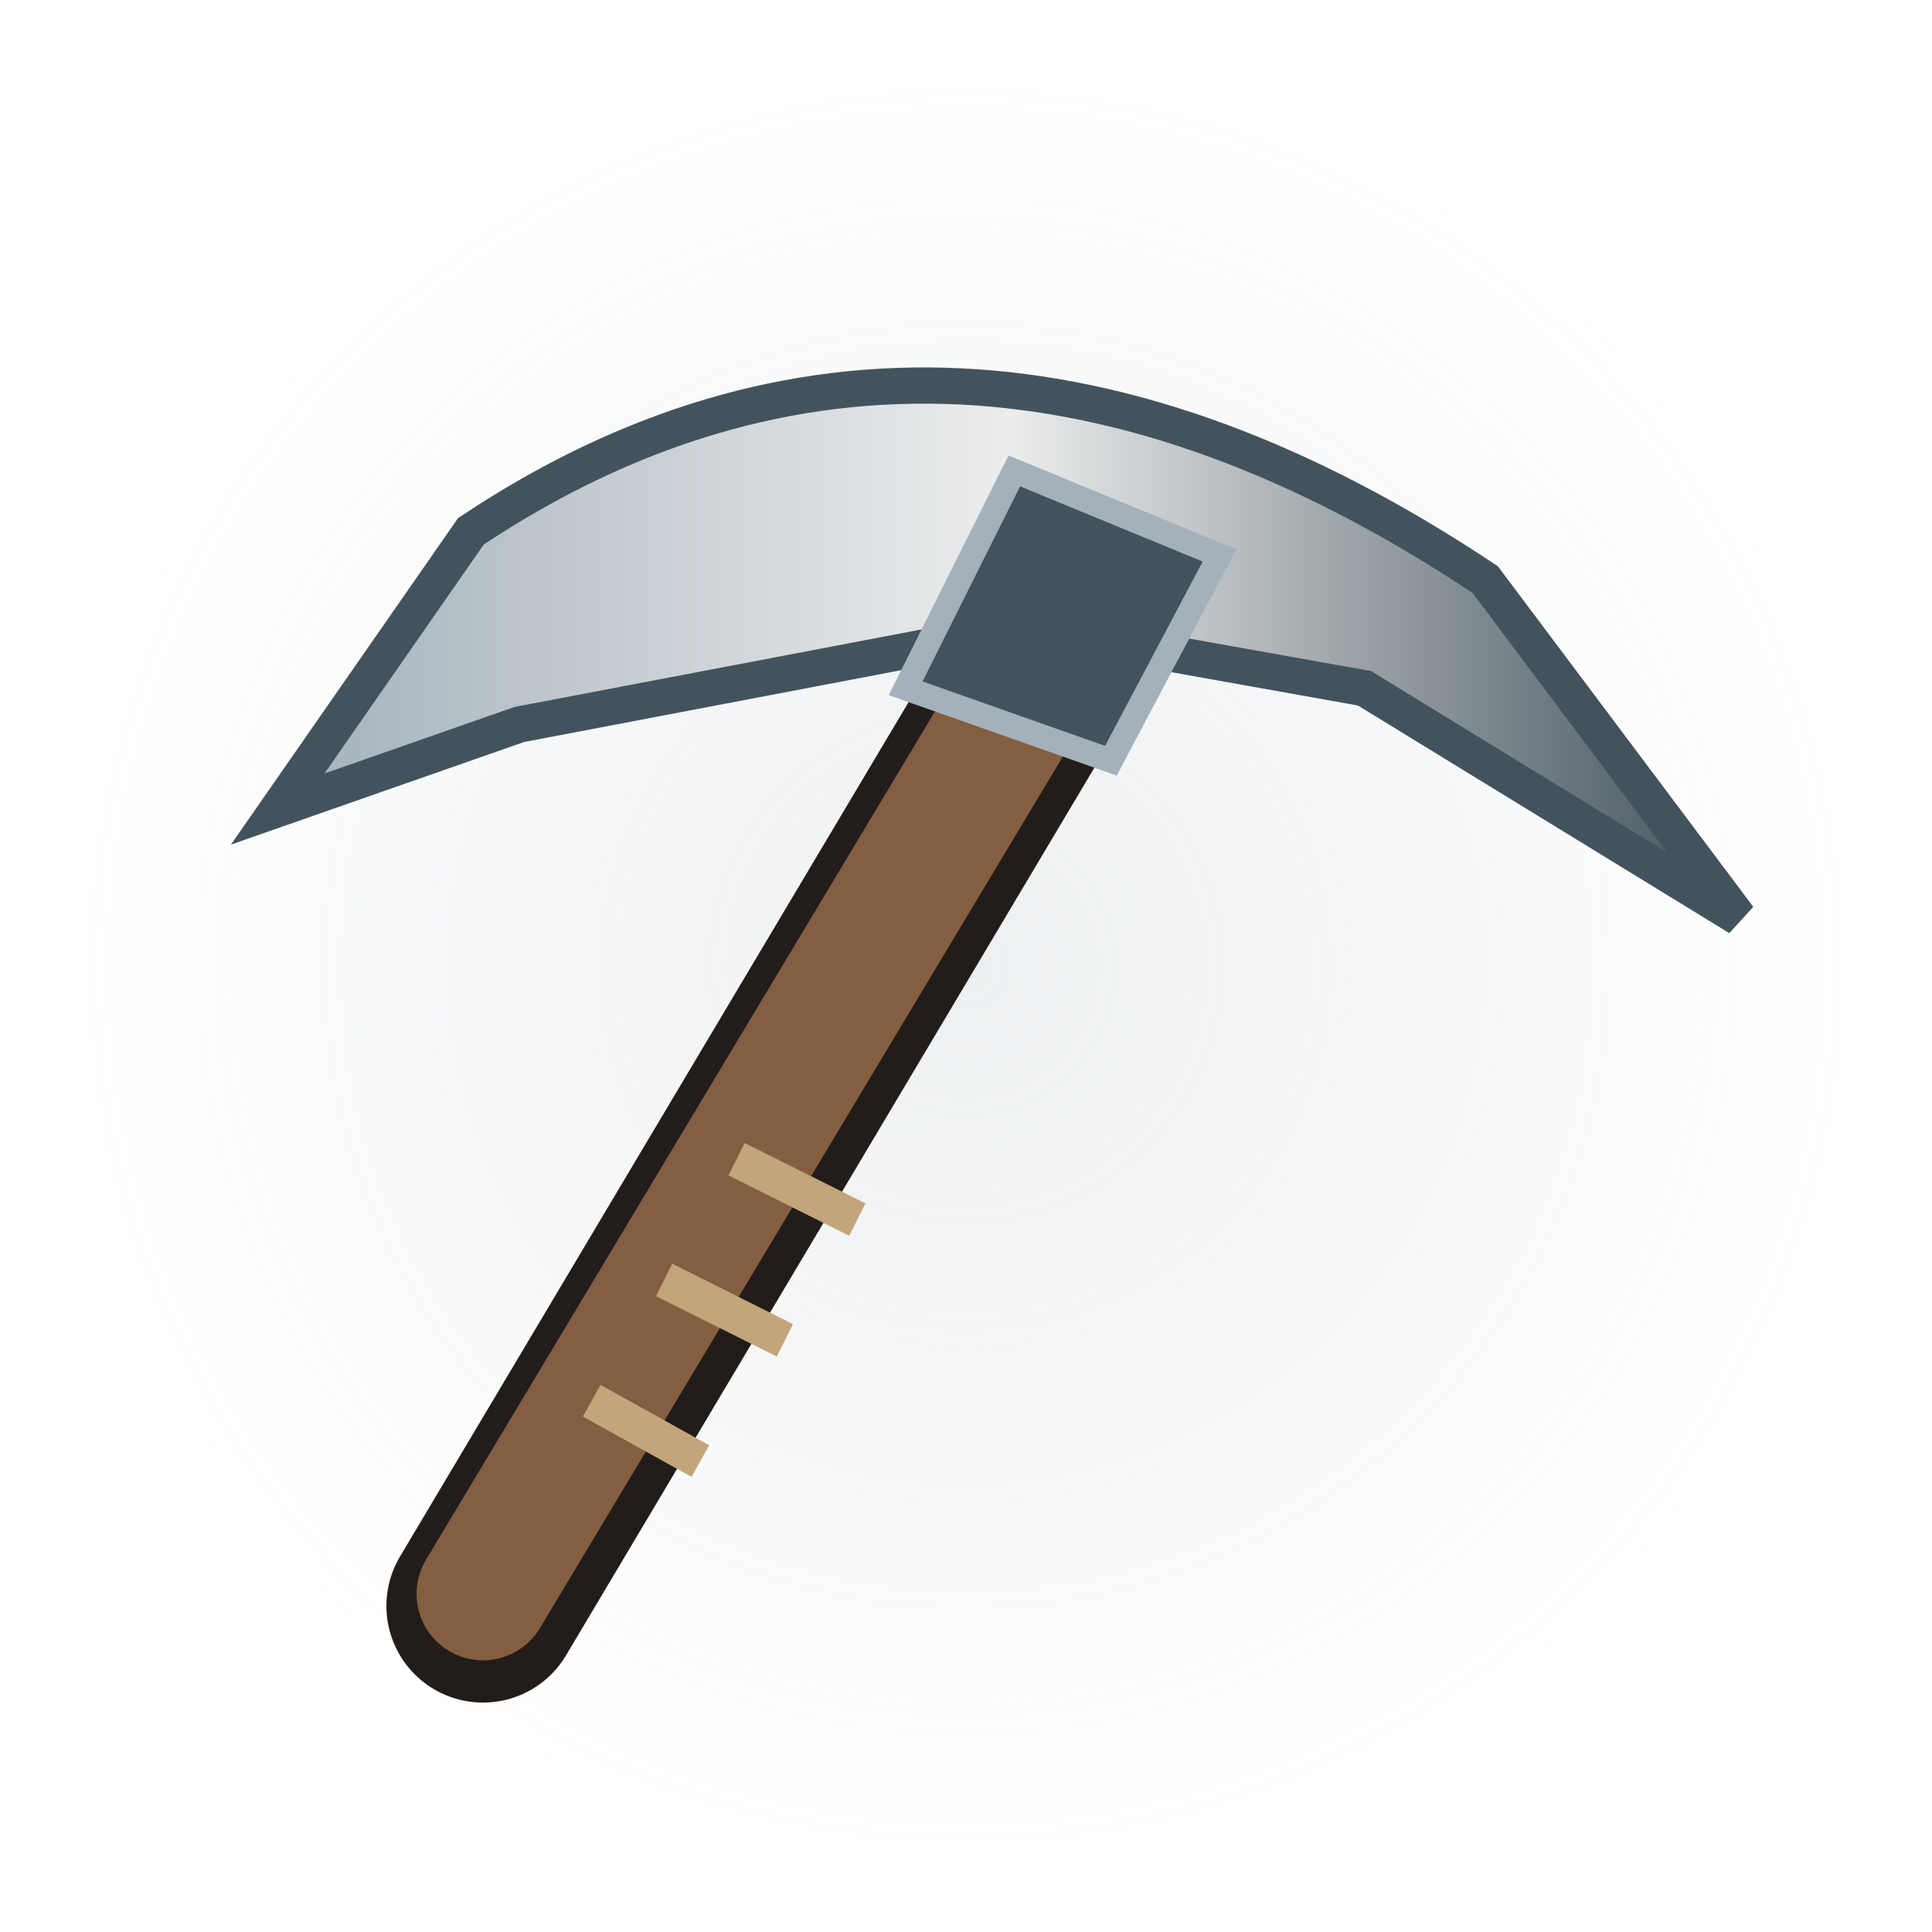
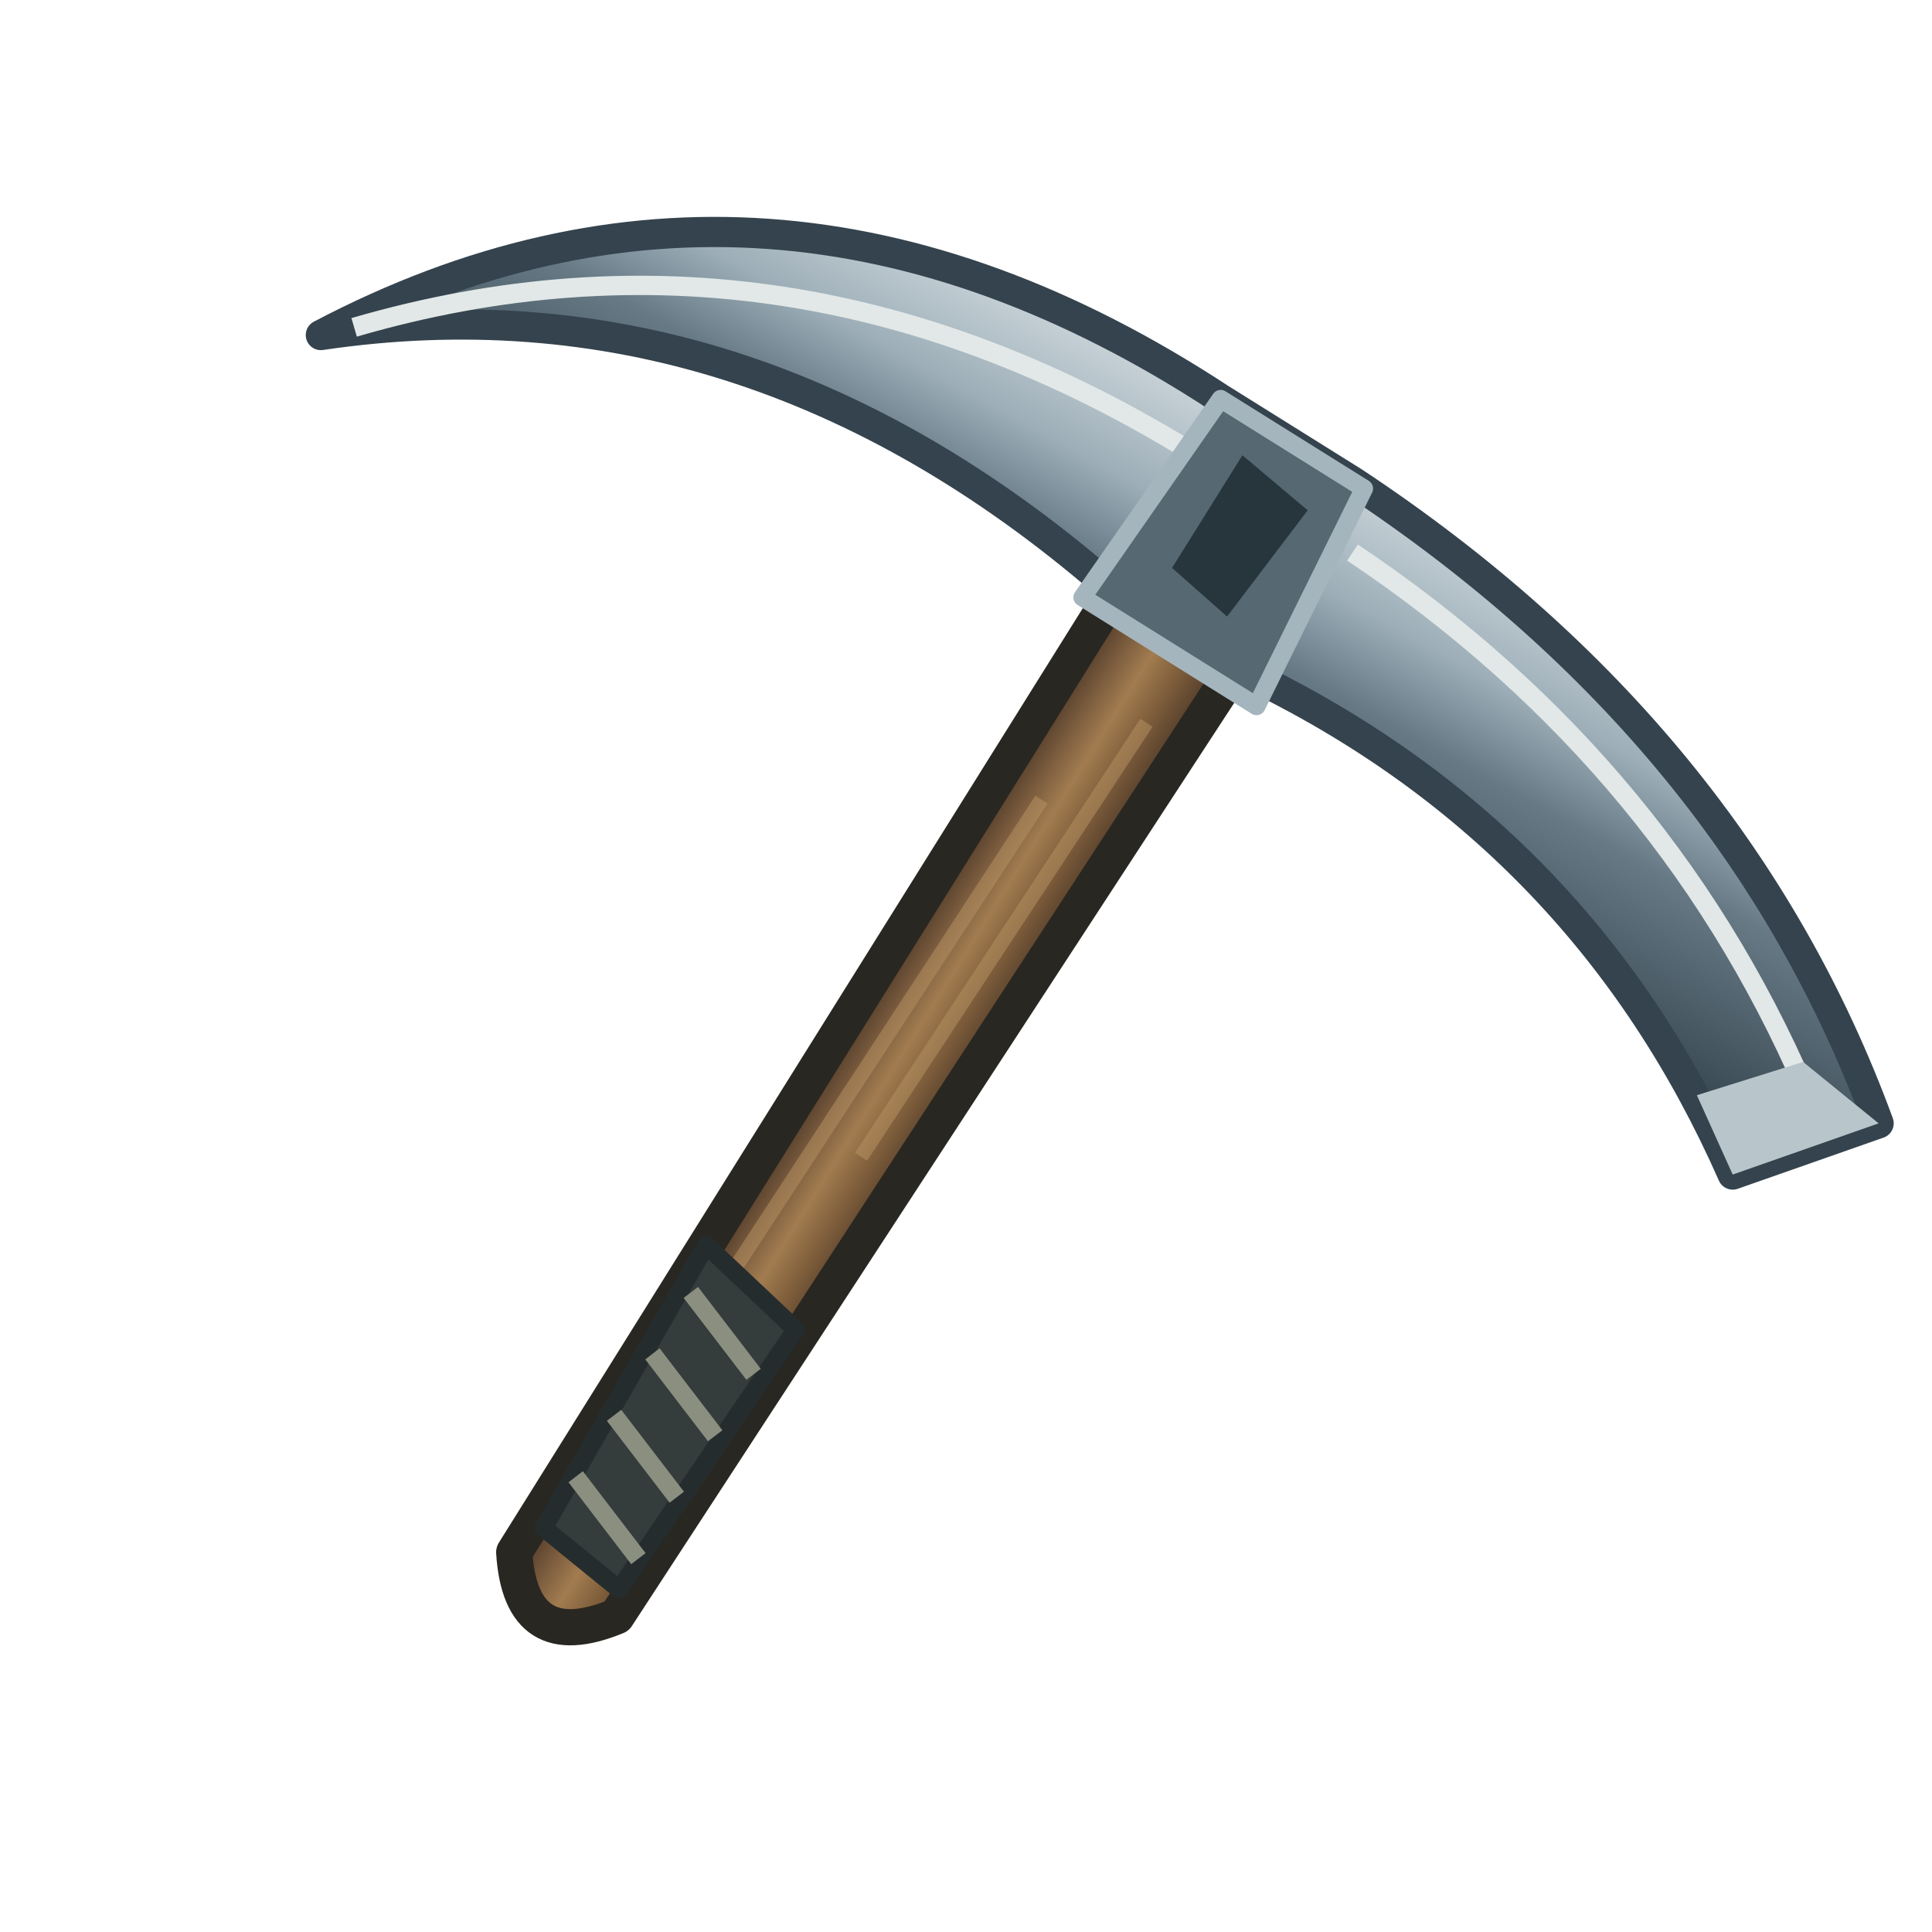
- <svg xmlns="http://www.w3.org/2000/svg" viewBox="0 0 160 160">
+ <svg xmlns="http://www.w3.org/2000/svg" viewBox="0 0 160 160" role="img" aria-label="Steel mining pickaxe with pointed pick and narrow chisel">
  <defs>
-     <linearGradient id="metal">
-       <stop stop-color="#a4b1bb" />
-       <stop offset=".5" stop-color="#eceded" />
-       <stop offset="1" stop-color="#43535d" />
+     <linearGradient id="metal" x1="0" y1="0" x2=".2" y2="1">
+       <stop stop-color="#d9e1e4" />
+       <stop offset=".35" stop-color="#9daeb8" />
+       <stop offset=".55" stop-color="#667985" />
+       <stop offset="1" stop-color="#34434d" />
    </linearGradient>
-     <radialGradient id="halo">
-       <stop stop-color="#a4b1bb" stop-opacity=".2" />
-       <stop offset="1" stop-color="#a4b1bb" stop-opacity="0" />
-     </radialGradient>
+     <linearGradient id="wood">
+       <stop stop-color="#483326" />
+       <stop offset=".45" stop-color="#a27c50" />
+       <stop offset=".65" stop-color="#81603c" />
+       <stop offset="1" stop-color="#443126" />
+     </linearGradient>
  </defs>
-   <circle cx="80" cy="80" r="76" fill="url(#halo)" />
-   <path d="M40 133 90 49" stroke="#221d1b" stroke-width="16" stroke-linecap="round" />
-   <path d="M40 132 91 47" stroke="#835e40" stroke-width="11" stroke-linecap="round" />
-   <path d="m49 116 9 5m-3-15 10 5m-4-15 10 5" stroke="#c3a57b" stroke-width="3" />
-   <path d="M39 44Q78 18 123 48L144 76 113 57 85 52 43 60 23 67Z" fill="url(#metal)" stroke="#43535d" stroke-width="3" />
-   <path d="m84 39 17 7-9 17-17-6Z" fill="#43535d" stroke="#a4b1bb" stroke-width="2" />
+   <g transform="rotate(32 80 80)" stroke-linejoin="round">
+     <path d="M74 39 86 39 84 141Q79 148 74 141Z" fill="url(#wood)" stroke="#292721" stroke-width="3" />
+     <path d="m78 65-1 48m5-58-1 43" fill="none" stroke="#ba9363" stroke-width="1.2" opacity=".5" />
+     <path d="m74 111 10 2-1 26-8-1Z" fill="#343c3c" stroke="#252c2d" stroke-width="1.5" />
+     <path d="m75 115 8 3m-8 3 8 3m-8 3 8 3m-8 3 8 3" stroke="#8a8f80" stroke-width="1.5" />
+     <path d="M7 64Q28 28 73 29L86 29Q124 30 151 51L143 61Q118 44 88 47L73 47Q34 41 7 64Z" fill="url(#metal)" stroke="#34434d" stroke-width="2.5" />
+     <path d="M9 62Q34 34 74 34M89 34Q121 35 146 53" fill="none" stroke="#e1e8e7" stroke-width="1.6" />
+     <path d="M73 29 87 29 89 49 72 49Z" fill="#566872" stroke="#a5b5bd" stroke-width="1.5" />
+     <path d="m77 32 7 1-1 11-6-1Z" fill="#27363d" />
+     <path d="m143 50 8 1-8 10-6-4" fill="#b8c6cb" />
+   </g>
</svg>
